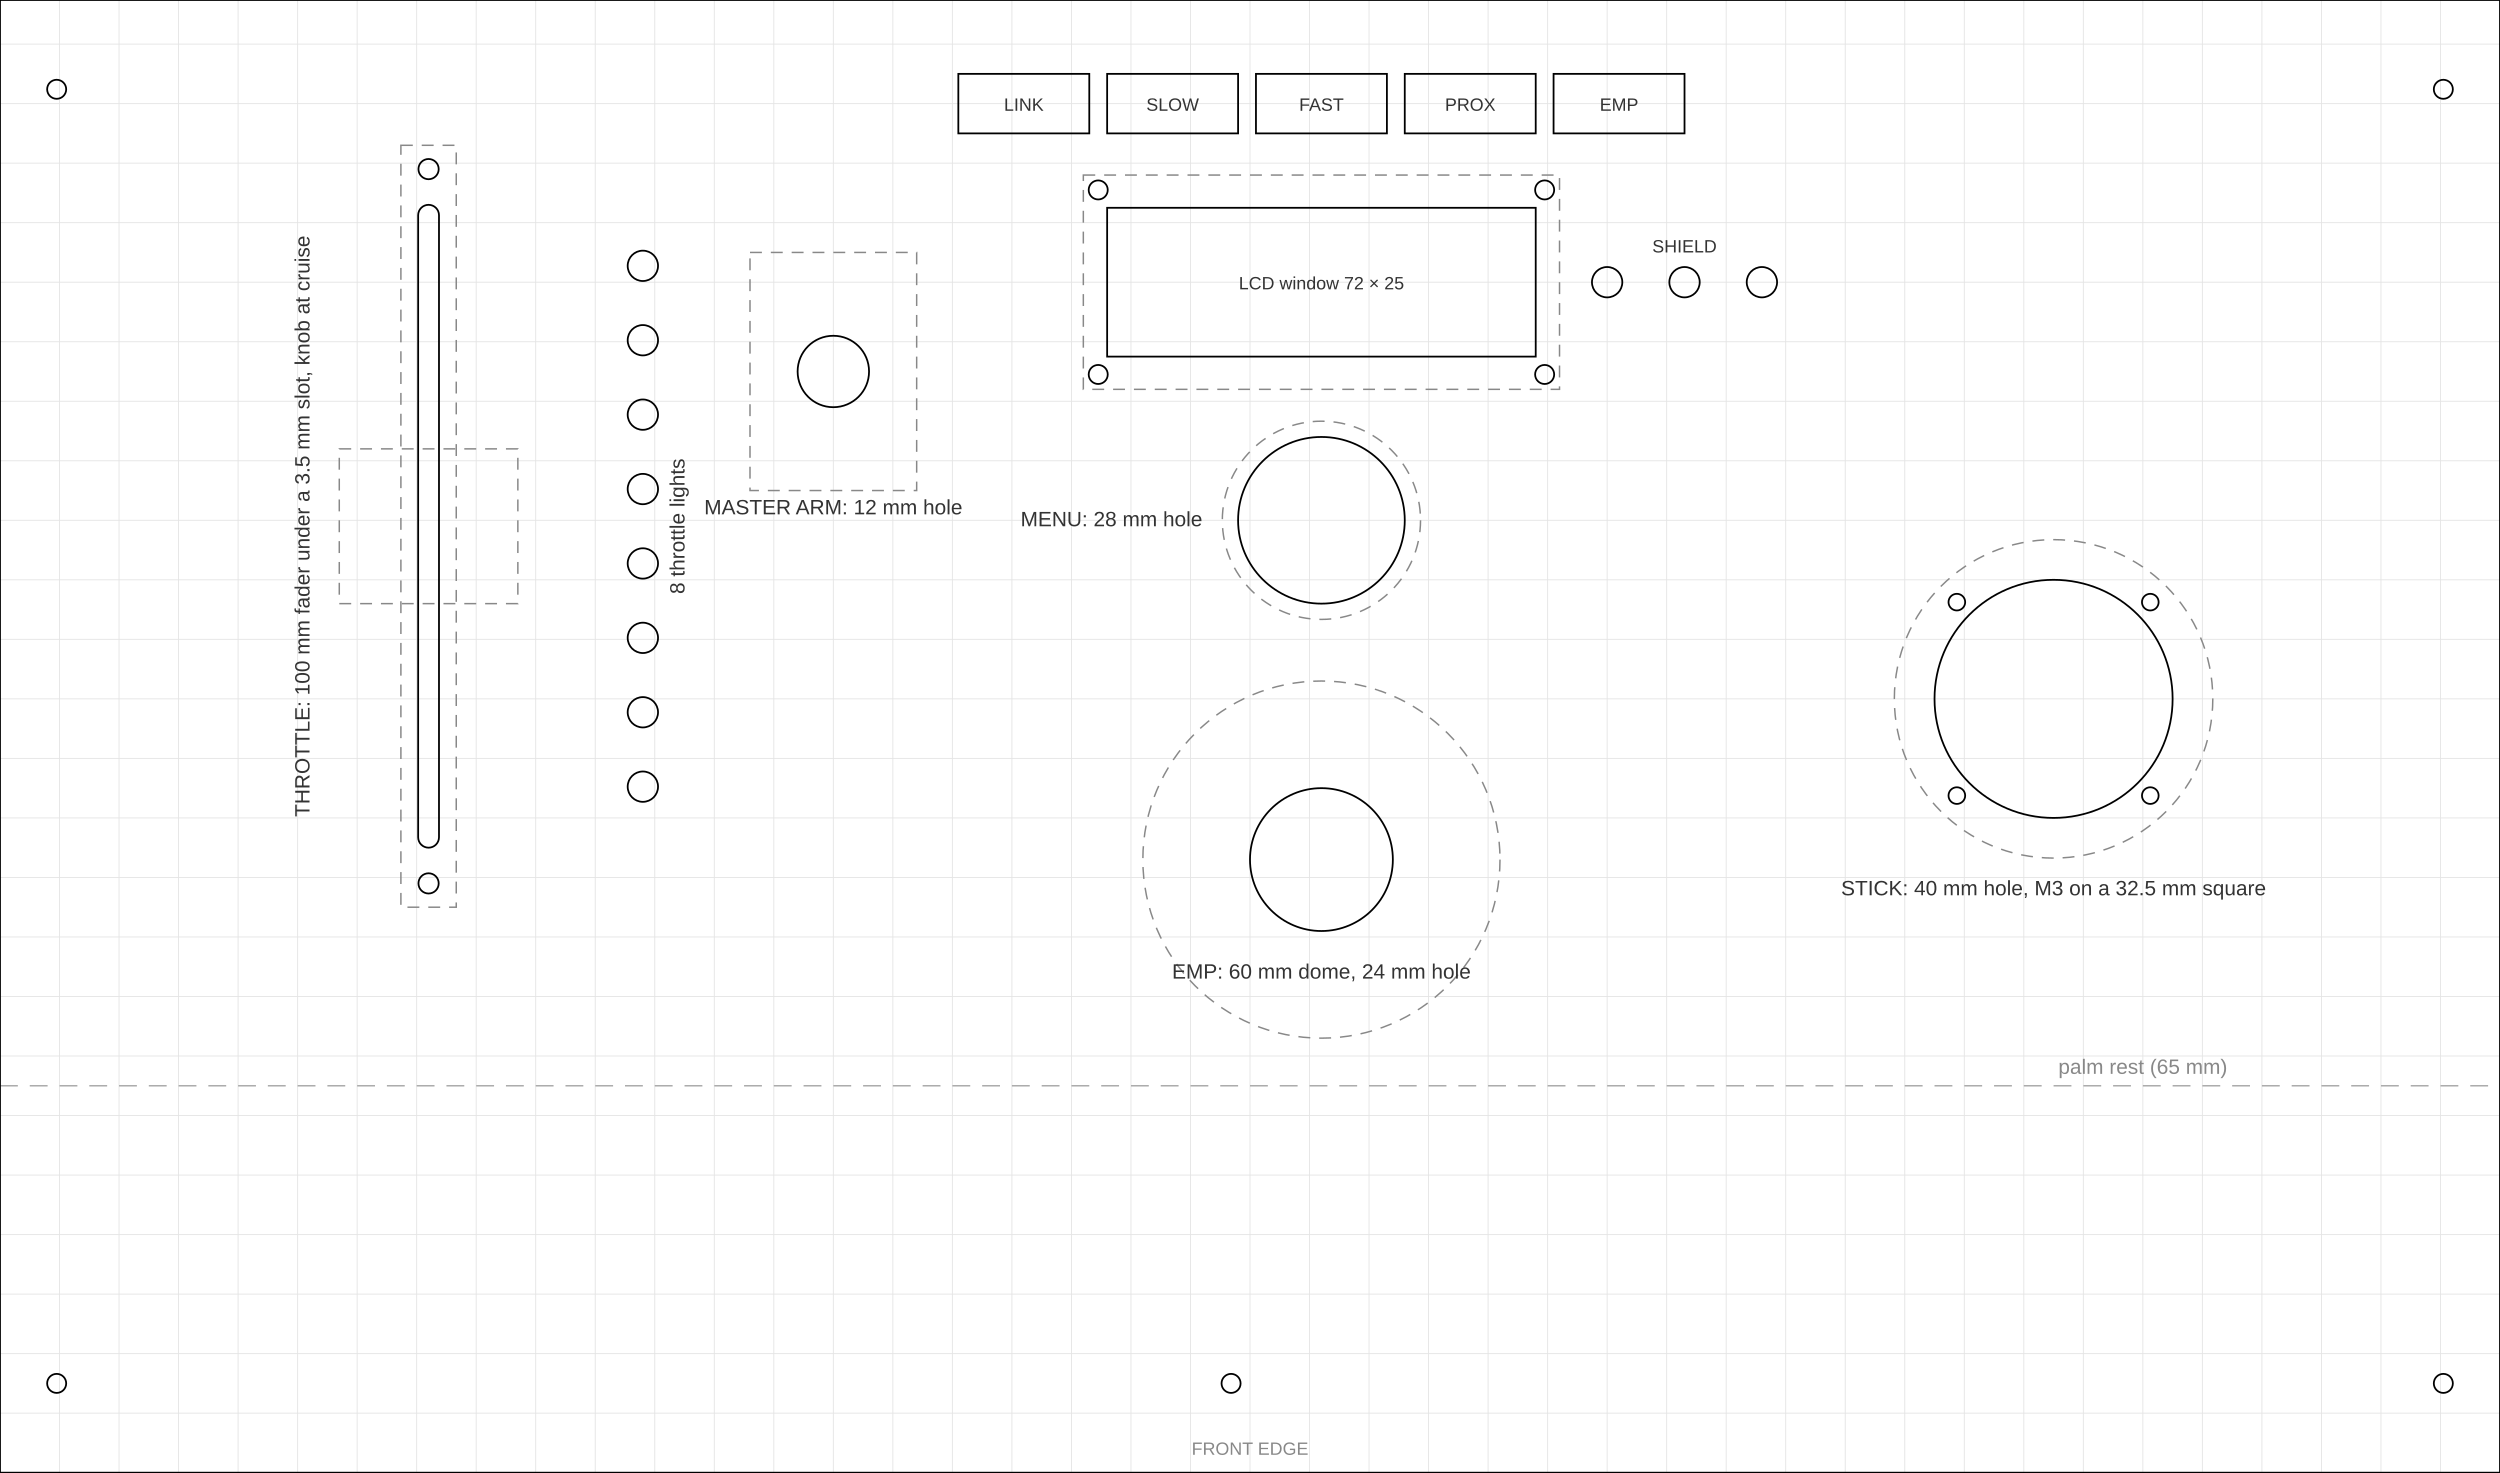
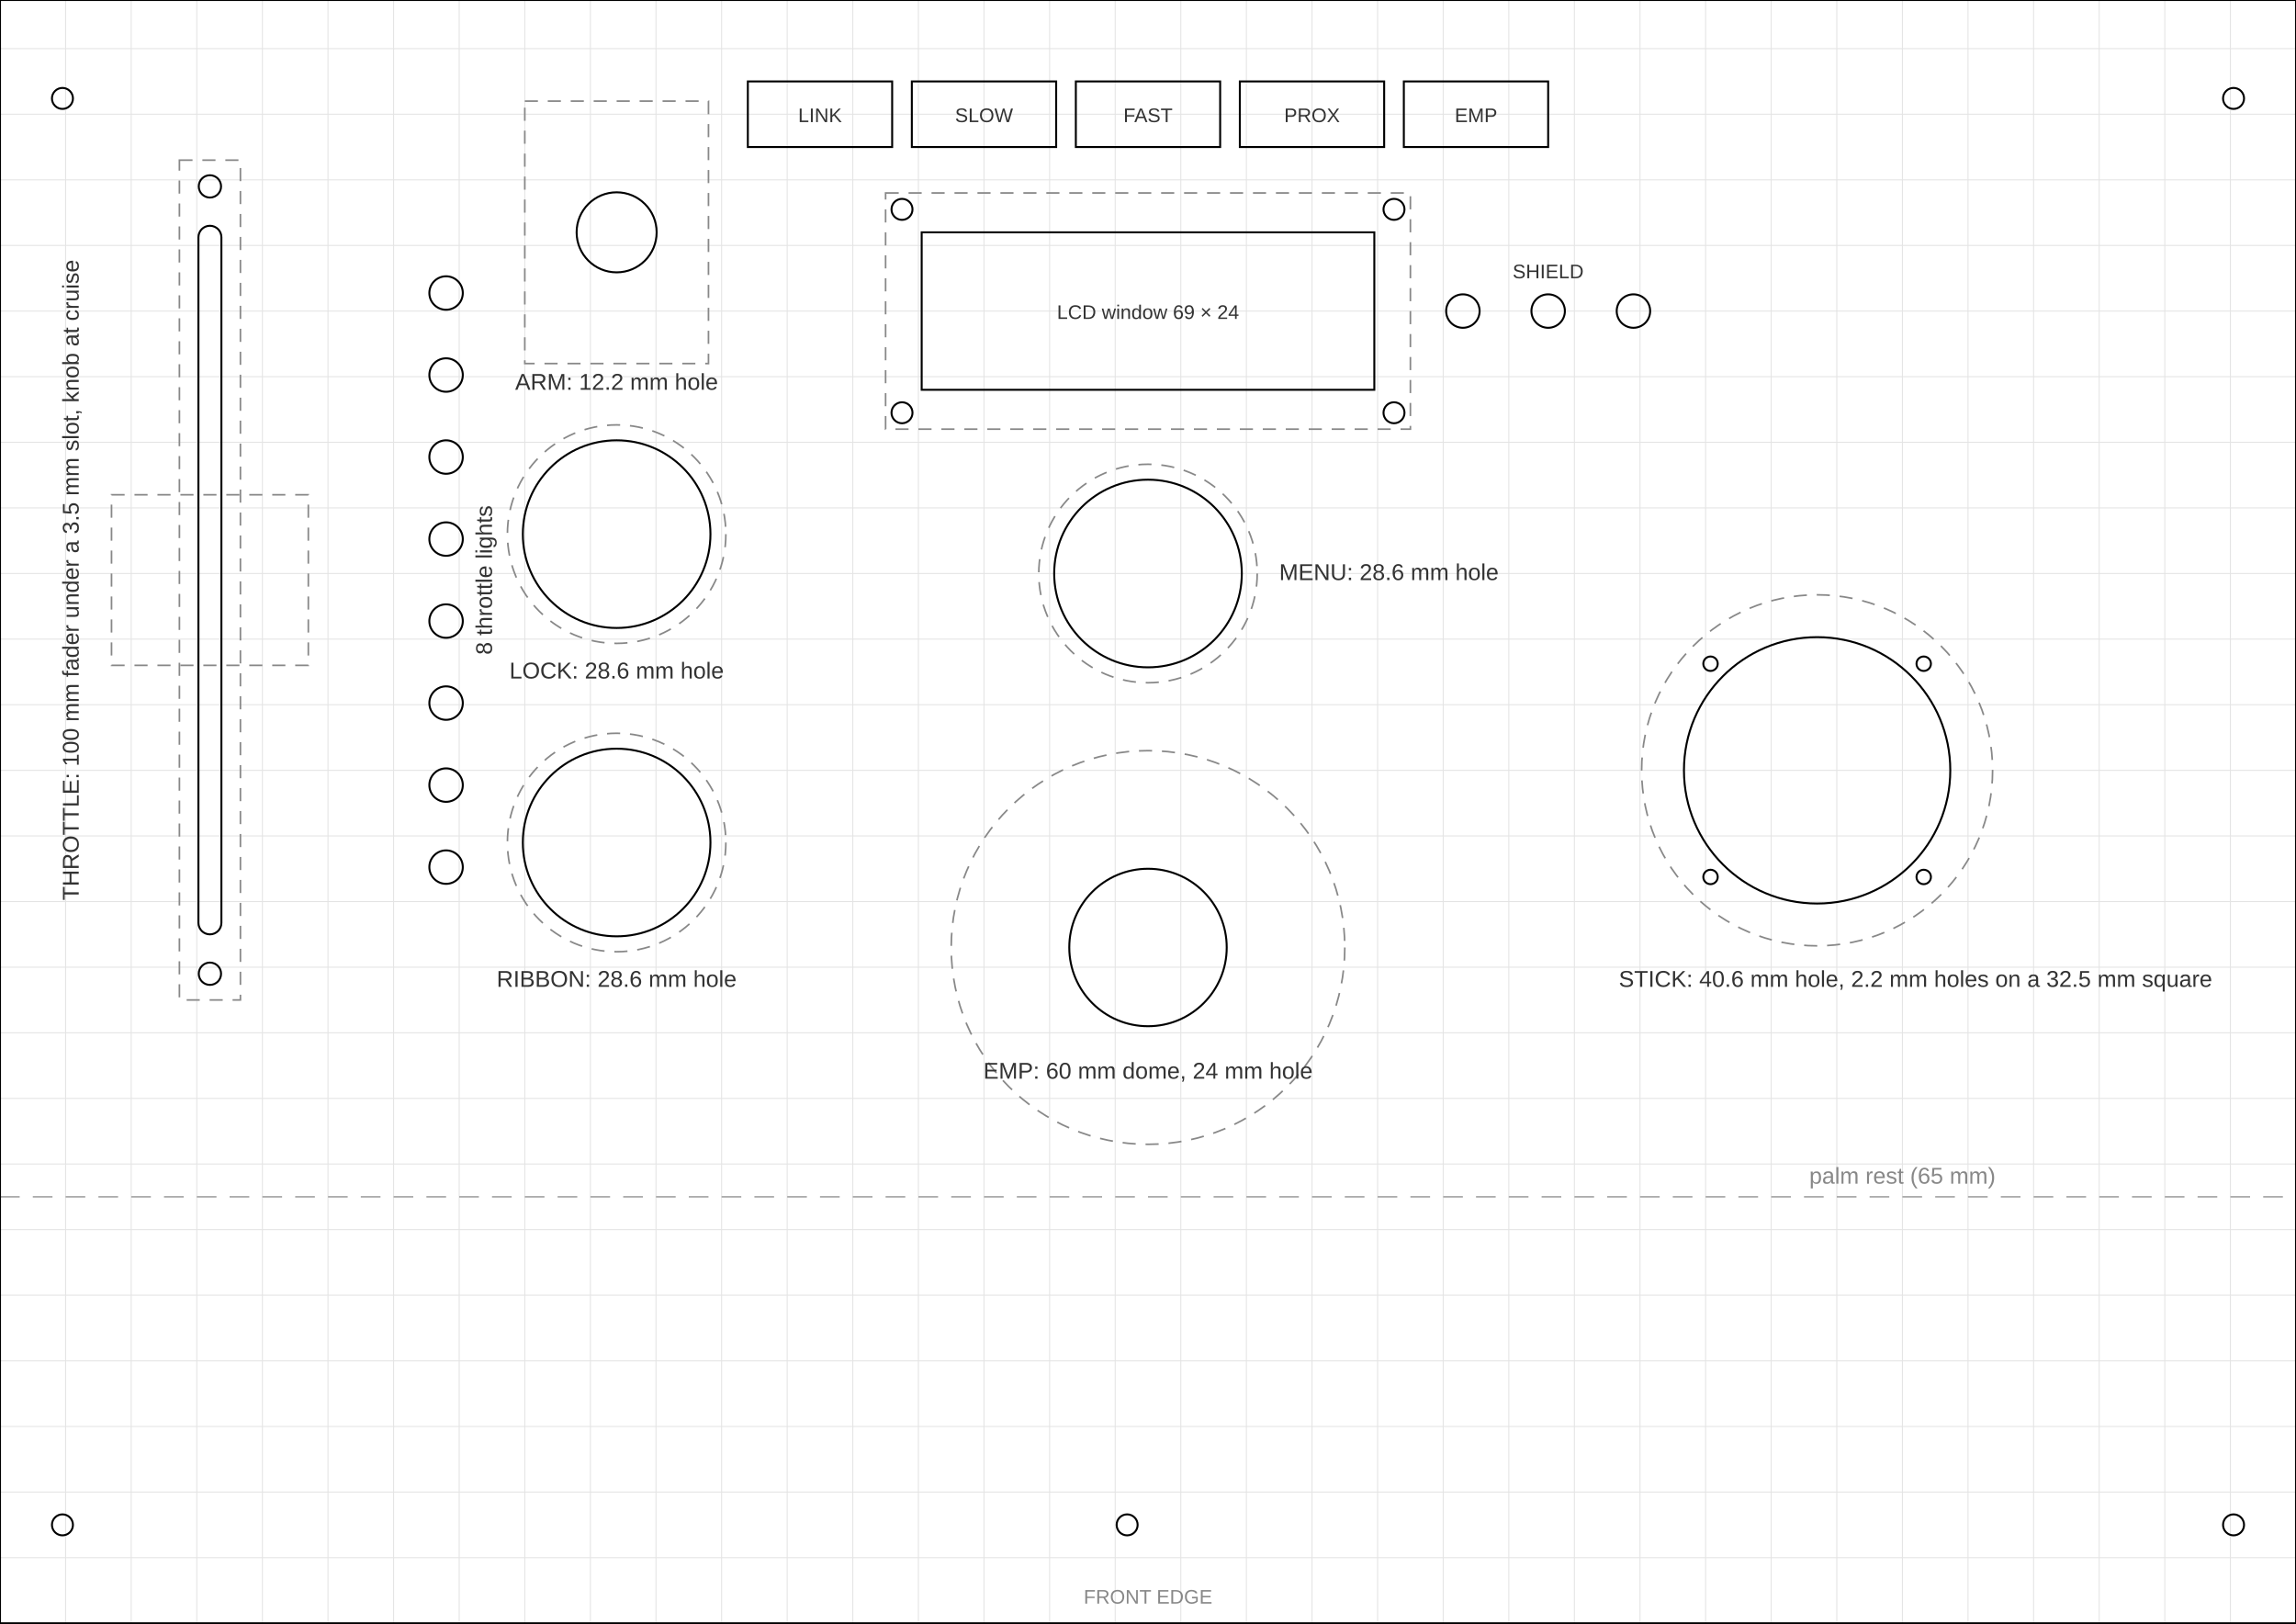
- <svg xmlns="http://www.w3.org/2000/svg" width="420mm" height="247.41mm" viewBox="0 0 420 247.41">
+ <svg xmlns="http://www.w3.org/2000/svg" width="350mm" height="247.41mm" viewBox="0 0 350 247.41">
  <g stroke="#e4e4e4" stroke-width="0.15">
    <line x1="10" y1="0" x2="10" y2="247.41" />
    <line x1="20" y1="0" x2="20" y2="247.41" />
    <line x1="30" y1="0" x2="30" y2="247.41" />
    <line x1="40" y1="0" x2="40" y2="247.41" />
    <line x1="50" y1="0" x2="50" y2="247.41" />
    <line x1="60" y1="0" x2="60" y2="247.41" />
    <line x1="70" y1="0" x2="70" y2="247.41" />
    <line x1="80" y1="0" x2="80" y2="247.41" />
    <line x1="90" y1="0" x2="90" y2="247.41" />
    <line x1="100" y1="0" x2="100" y2="247.41" />
    <line x1="110" y1="0" x2="110" y2="247.41" />
    <line x1="120" y1="0" x2="120" y2="247.41" />
    <line x1="130" y1="0" x2="130" y2="247.41" />
    <line x1="140" y1="0" x2="140" y2="247.41" />
    <line x1="150" y1="0" x2="150" y2="247.41" />
    <line x1="160" y1="0" x2="160" y2="247.41" />
    <line x1="170" y1="0" x2="170" y2="247.41" />
    <line x1="180" y1="0" x2="180" y2="247.41" />
    <line x1="190" y1="0" x2="190" y2="247.41" />
    <line x1="200" y1="0" x2="200" y2="247.41" />
    <line x1="210" y1="0" x2="210" y2="247.41" />
    <line x1="220" y1="0" x2="220" y2="247.41" />
    <line x1="230" y1="0" x2="230" y2="247.41" />
    <line x1="240" y1="0" x2="240" y2="247.41" />
    <line x1="250" y1="0" x2="250" y2="247.41" />
    <line x1="260" y1="0" x2="260" y2="247.41" />
    <line x1="270" y1="0" x2="270" y2="247.41" />
    <line x1="280" y1="0" x2="280" y2="247.41" />
    <line x1="290" y1="0" x2="290" y2="247.41" />
    <line x1="300" y1="0" x2="300" y2="247.41" />
    <line x1="310" y1="0" x2="310" y2="247.41" />
    <line x1="320" y1="0" x2="320" y2="247.41" />
    <line x1="330" y1="0" x2="330" y2="247.41" />
    <line x1="340" y1="0" x2="340" y2="247.41" />
-     <line x1="350" y1="0" x2="350" y2="247.41" />
-     <line x1="360" y1="0" x2="360" y2="247.41" />
-     <line x1="370" y1="0" x2="370" y2="247.41" />
-     <line x1="380" y1="0" x2="380" y2="247.41" />
-     <line x1="390" y1="0" x2="390" y2="247.41" />
-     <line x1="400" y1="0" x2="400" y2="247.41" />
-     <line x1="410" y1="0" x2="410" y2="247.41" />
-     <line x1="0" y1="237.41" x2="420" y2="237.41" />
-     <line x1="0" y1="227.41" x2="420" y2="227.41" />
-     <line x1="0" y1="217.41" x2="420" y2="217.41" />
-     <line x1="0" y1="207.41" x2="420" y2="207.41" />
-     <line x1="0" y1="197.41" x2="420" y2="197.41" />
-     <line x1="0" y1="187.41" x2="420" y2="187.41" />
-     <line x1="0" y1="177.41" x2="420" y2="177.41" />
-     <line x1="0" y1="167.41" x2="420" y2="167.41" />
-     <line x1="0" y1="157.41" x2="420" y2="157.41" />
-     <line x1="0" y1="147.41" x2="420" y2="147.41" />
-     <line x1="0" y1="137.41" x2="420" y2="137.41" />
-     <line x1="0" y1="127.41" x2="420" y2="127.41" />
-     <line x1="0" y1="117.41" x2="420" y2="117.41" />
-     <line x1="0" y1="107.41" x2="420" y2="107.41" />
-     <line x1="0" y1="97.41" x2="420" y2="97.41" />
-     <line x1="0" y1="87.41" x2="420" y2="87.41" />
-     <line x1="0" y1="77.41" x2="420" y2="77.41" />
-     <line x1="0" y1="67.41" x2="420" y2="67.41" />
-     <line x1="0" y1="57.41" x2="420" y2="57.41" />
-     <line x1="0" y1="47.41" x2="420" y2="47.41" />
-     <line x1="0" y1="37.41" x2="420" y2="37.41" />
-     <line x1="0" y1="27.41" x2="420" y2="27.41" />
-     <line x1="0" y1="17.41" x2="420" y2="17.41" />
-     <line x1="0" y1="7.41" x2="420" y2="7.41" />
+     <line x1="0" y1="237.41" x2="350" y2="237.41" />
+     <line x1="0" y1="227.41" x2="350" y2="227.41" />
+     <line x1="0" y1="217.41" x2="350" y2="217.41" />
+     <line x1="0" y1="207.41" x2="350" y2="207.41" />
+     <line x1="0" y1="197.41" x2="350" y2="197.41" />
+     <line x1="0" y1="187.41" x2="350" y2="187.41" />
+     <line x1="0" y1="177.41" x2="350" y2="177.41" />
+     <line x1="0" y1="167.41" x2="350" y2="167.41" />
+     <line x1="0" y1="157.41" x2="350" y2="157.41" />
+     <line x1="0" y1="147.41" x2="350" y2="147.41" />
+     <line x1="0" y1="137.41" x2="350" y2="137.41" />
+     <line x1="0" y1="127.41" x2="350" y2="127.41" />
+     <line x1="0" y1="117.41" x2="350" y2="117.41" />
+     <line x1="0" y1="107.41" x2="350" y2="107.41" />
+     <line x1="0" y1="97.41" x2="350" y2="97.41" />
+     <line x1="0" y1="87.41" x2="350" y2="87.41" />
+     <line x1="0" y1="77.41" x2="350" y2="77.41" />
+     <line x1="0" y1="67.41" x2="350" y2="67.41" />
+     <line x1="0" y1="57.41" x2="350" y2="57.41" />
+     <line x1="0" y1="47.41" x2="350" y2="47.41" />
+     <line x1="0" y1="37.41" x2="350" y2="37.41" />
+     <line x1="0" y1="27.41" x2="350" y2="27.41" />
+     <line x1="0" y1="17.41" x2="350" y2="17.41" />
+     <line x1="0" y1="7.41" x2="350" y2="7.41" />
  </g>
-   <line x1="0" y1="182.41" x2="420" y2="182.41" stroke="#aaa" stroke-width="0.25" stroke-dasharray="3 2" />
+   <line x1="0" y1="182.41" x2="350" y2="182.41" stroke="#aaa" stroke-width="0.25" stroke-dasharray="3 2" />
  <g fill="none" stroke="#888" stroke-width="0.25" stroke-dasharray="2 1.5">
-     <circle cx="345.00" cy="117.41" r="26.75" />
-     <rect x="57.00" y="75.41" width="30.00" height="26.00" />
-     <rect x="67.35" y="24.41" width="9.30" height="128.00" />
-     <circle cx="222.00" cy="144.41" r="30.00" />
-     <circle cx="222.00" cy="87.41" r="16.65" />
-     <rect x="126.00" y="42.41" width="28.00" height="40.00" />
-     <rect x="182.00" y="29.41" width="80.00" height="36.00" />
+     <circle cx="277.00" cy="117.41" r="26.75" />
+     <rect x="17.00" y="75.41" width="30.00" height="26.00" />
+     <rect x="27.35" y="24.41" width="9.30" height="128.00" />
+     <circle cx="175.00" cy="144.41" r="30.00" />
+     <circle cx="175.00" cy="87.41" r="16.65" />
+     <circle cx="94.00" cy="81.41" r="16.65" />
+     <circle cx="94.00" cy="128.41" r="16.65" />
+     <rect x="80.00" y="15.41" width="28.00" height="40.00" />
+     <rect x="135.00" y="29.41" width="80.00" height="36.00" />
  </g>
  <g fill="none" stroke="#000" stroke-width="0.3">
-     <rect x="0" y="0" width="420" height="247.41" />
-     <circle cx="345.00" cy="117.41" r="20.00" />
-     <circle cx="328.75" cy="133.66" r="1.40" />
-     <circle cx="328.75" cy="101.16" r="1.40" />
-     <circle cx="361.25" cy="133.66" r="1.40" />
-     <circle cx="361.25" cy="101.16" r="1.40" />
-     <rect x="70.25" y="34.41" width="3.50" height="108.00" rx="1.75" />
-     <circle cx="72.00" cy="148.41" r="1.70" />
-     <circle cx="72.00" cy="28.41" r="1.70" />
-     <circle cx="108.00" cy="132.16" r="2.55" />
-     <circle cx="108.00" cy="119.66" r="2.55" />
-     <circle cx="108.00" cy="107.16" r="2.55" />
-     <circle cx="108.00" cy="94.66" r="2.55" />
-     <circle cx="108.00" cy="82.16" r="2.55" />
-     <circle cx="108.00" cy="69.66" r="2.55" />
-     <circle cx="108.00" cy="57.16" r="2.55" />
-     <circle cx="108.00" cy="44.66" r="2.55" />
-     <circle cx="270.00" cy="47.41" r="2.55" />
-     <circle cx="283.00" cy="47.41" r="2.55" />
-     <circle cx="296.00" cy="47.41" r="2.55" />
-     <circle cx="222.00" cy="144.41" r="12.00" />
-     <circle cx="222.00" cy="87.41" r="14.00" />
-     <circle cx="140.00" cy="62.41" r="6.00" />
-     <rect x="186.00" y="34.91" width="72.00" height="25.00" />
-     <circle cx="184.50" cy="62.91" r="1.60" />
-     <circle cx="184.50" cy="31.91" r="1.60" />
-     <circle cx="259.50" cy="62.91" r="1.60" />
-     <circle cx="259.50" cy="31.91" r="1.60" />
-     <rect x="161.00" y="12.41" width="22.00" height="10.00" />
-     <rect x="186.00" y="12.41" width="22.00" height="10.00" />
-     <rect x="211.00" y="12.41" width="22.00" height="10.00" />
-     <rect x="236.00" y="12.41" width="22.00" height="10.00" />
-     <rect x="261.00" y="12.41" width="22.00" height="10.00" />
+     <rect x="0" y="0" width="350" height="247.41" />
+     <circle cx="277.00" cy="117.41" r="20.30" />
+     <circle cx="260.75" cy="133.66" r="1.10" />
+     <circle cx="260.75" cy="101.16" r="1.10" />
+     <circle cx="293.25" cy="133.66" r="1.10" />
+     <circle cx="293.25" cy="101.16" r="1.10" />
+     <rect x="30.25" y="34.41" width="3.50" height="108.00" rx="1.75" />
+     <circle cx="32.00" cy="148.41" r="1.70" />
+     <circle cx="32.00" cy="28.41" r="1.70" />
+     <circle cx="68.00" cy="132.16" r="2.55" />
+     <circle cx="68.00" cy="119.66" r="2.55" />
+     <circle cx="68.00" cy="107.16" r="2.55" />
+     <circle cx="68.00" cy="94.66" r="2.55" />
+     <circle cx="68.00" cy="82.16" r="2.55" />
+     <circle cx="68.00" cy="69.66" r="2.55" />
+     <circle cx="68.00" cy="57.16" r="2.55" />
+     <circle cx="68.00" cy="44.66" r="2.55" />
+     <circle cx="223.00" cy="47.41" r="2.55" />
+     <circle cx="236.00" cy="47.41" r="2.55" />
+     <circle cx="249.00" cy="47.41" r="2.55" />
+     <circle cx="175.00" cy="144.41" r="12.00" />
+     <circle cx="175.00" cy="87.41" r="14.30" />
+     <circle cx="94.00" cy="81.41" r="14.30" />
+     <circle cx="94.00" cy="128.41" r="14.30" />
+     <circle cx="94.00" cy="35.41" r="6.10" />
+     <rect x="140.50" y="35.41" width="69.00" height="24.00" />
+     <circle cx="137.50" cy="62.91" r="1.60" />
+     <circle cx="137.50" cy="31.91" r="1.60" />
+     <circle cx="212.50" cy="62.91" r="1.60" />
+     <circle cx="212.50" cy="31.91" r="1.60" />
+     <rect x="114.00" y="12.41" width="22.00" height="10.00" />
+     <rect x="139.00" y="12.41" width="22.00" height="10.00" />
+     <rect x="164.00" y="12.41" width="22.00" height="10.00" />
+     <rect x="189.00" y="12.41" width="22.00" height="10.00" />
+     <rect x="214.00" y="12.41" width="22.00" height="10.00" />
    <circle cx="9.52" cy="232.41" r="1.60" />
-     <circle cx="410.48" cy="232.41" r="1.60" />
+     <circle cx="340.48" cy="232.41" r="1.60" />
    <circle cx="9.52" cy="15.00" r="1.60" />
-     <circle cx="410.48" cy="15.00" r="1.60" />
-     <circle cx="206.82" cy="232.41" r="1.60" />
+     <circle cx="340.48" cy="15.00" r="1.60" />
+     <circle cx="171.82" cy="232.41" r="1.60" />
  </g>
  <g font-family="Arial, sans-serif">
-     <text x="345.00" y="150.41" font-size="3.5" text-anchor="middle" fill="#333">STICK: 40 mm hole, M3 on a 32.5 mm square</text>
-     <text x="52.00" y="88.41" font-size="3.5" text-anchor="middle" fill="#333" transform="rotate(-90 52.00 88.41)">THROTTLE: 100 mm fader under a 3.5 mm slot, knob at cruise</text>
-     <text x="115.00" y="88.41" font-size="3.5" text-anchor="middle" fill="#333" transform="rotate(-90 115.00 88.41)">8 throttle lights</text>
-     <text x="222.00" y="164.41" font-size="3.5" text-anchor="middle" fill="#333">EMP: 60 mm dome, 24 mm hole</text>
-     <text x="202.00" y="88.41" font-size="3.5" text-anchor="end" fill="#333">MENU: 28 mm hole</text>
-     <text x="140.00" y="86.41" font-size="3.5" text-anchor="middle" fill="#333">MASTER ARM: 12 mm hole</text>
-     <text x="222.00" y="48.61" font-size="3" text-anchor="middle" fill="#333">LCD window 72 × 25</text>
-     <text x="283.00" y="42.41" font-size="3" text-anchor="middle" fill="#333">SHIELD</text>
-     <text x="360.00" y="180.41" font-size="3.5" text-anchor="middle" fill="#888">palm rest (65 mm)</text>
-     <text x="210.00" y="244.41" font-size="3" text-anchor="middle" fill="#888">FRONT EDGE</text>
-     <text x="172.00" y="18.61" font-size="3" text-anchor="middle" fill="#333">LINK</text>
-     <text x="197.00" y="18.61" font-size="3" text-anchor="middle" fill="#333">SLOW</text>
-     <text x="222.00" y="18.61" font-size="3" text-anchor="middle" fill="#333">FAST</text>
-     <text x="247.00" y="18.61" font-size="3" text-anchor="middle" fill="#333">PROX</text>
-     <text x="272.00" y="18.61" font-size="3" text-anchor="middle" fill="#333">EMP</text>
+     <text x="292.00" y="150.41" font-size="3.5" text-anchor="middle" fill="#333">STICK: 40.6 mm hole, 2.2 mm holes on a 32.5 mm square</text>
+     <text x="12.00" y="88.41" font-size="3.5" text-anchor="middle" fill="#333" transform="rotate(-90 12.00 88.41)">THROTTLE: 100 mm fader under a 3.5 mm slot, knob at cruise</text>
+     <text x="75.00" y="88.41" font-size="3.5" text-anchor="middle" fill="#333" transform="rotate(-90 75.00 88.41)">8 throttle lights</text>
+     <text x="175.00" y="164.41" font-size="3.5" text-anchor="middle" fill="#333">EMP: 60 mm dome, 24 mm hole</text>
+     <text x="195.00" y="88.41" font-size="3.5" text-anchor="start" fill="#333">MENU: 28.6 mm hole</text>
+     <text x="94.00" y="103.41" font-size="3.5" text-anchor="middle" fill="#333">LOCK: 28.6 mm hole</text>
+     <text x="94.00" y="150.41" font-size="3.5" text-anchor="middle" fill="#333">RIBBON: 28.6 mm hole</text>
+     <text x="94.00" y="59.41" font-size="3.5" text-anchor="middle" fill="#333">ARM: 12.2 mm hole</text>
+     <text x="175.00" y="48.61" font-size="3" text-anchor="middle" fill="#333">LCD window 69 × 24</text>
+     <text x="236.00" y="42.41" font-size="3" text-anchor="middle" fill="#333">SHIELD</text>
+     <text x="290.00" y="180.41" font-size="3.5" text-anchor="middle" fill="#888">palm rest (65 mm)</text>
+     <text x="175.00" y="244.41" font-size="3" text-anchor="middle" fill="#888">FRONT EDGE</text>
+     <text x="125.00" y="18.61" font-size="3" text-anchor="middle" fill="#333">LINK</text>
+     <text x="150.00" y="18.61" font-size="3" text-anchor="middle" fill="#333">SLOW</text>
+     <text x="175.00" y="18.61" font-size="3" text-anchor="middle" fill="#333">FAST</text>
+     <text x="200.00" y="18.61" font-size="3" text-anchor="middle" fill="#333">PROX</text>
+     <text x="225.00" y="18.61" font-size="3" text-anchor="middle" fill="#333">EMP</text>
  </g>
</svg>
